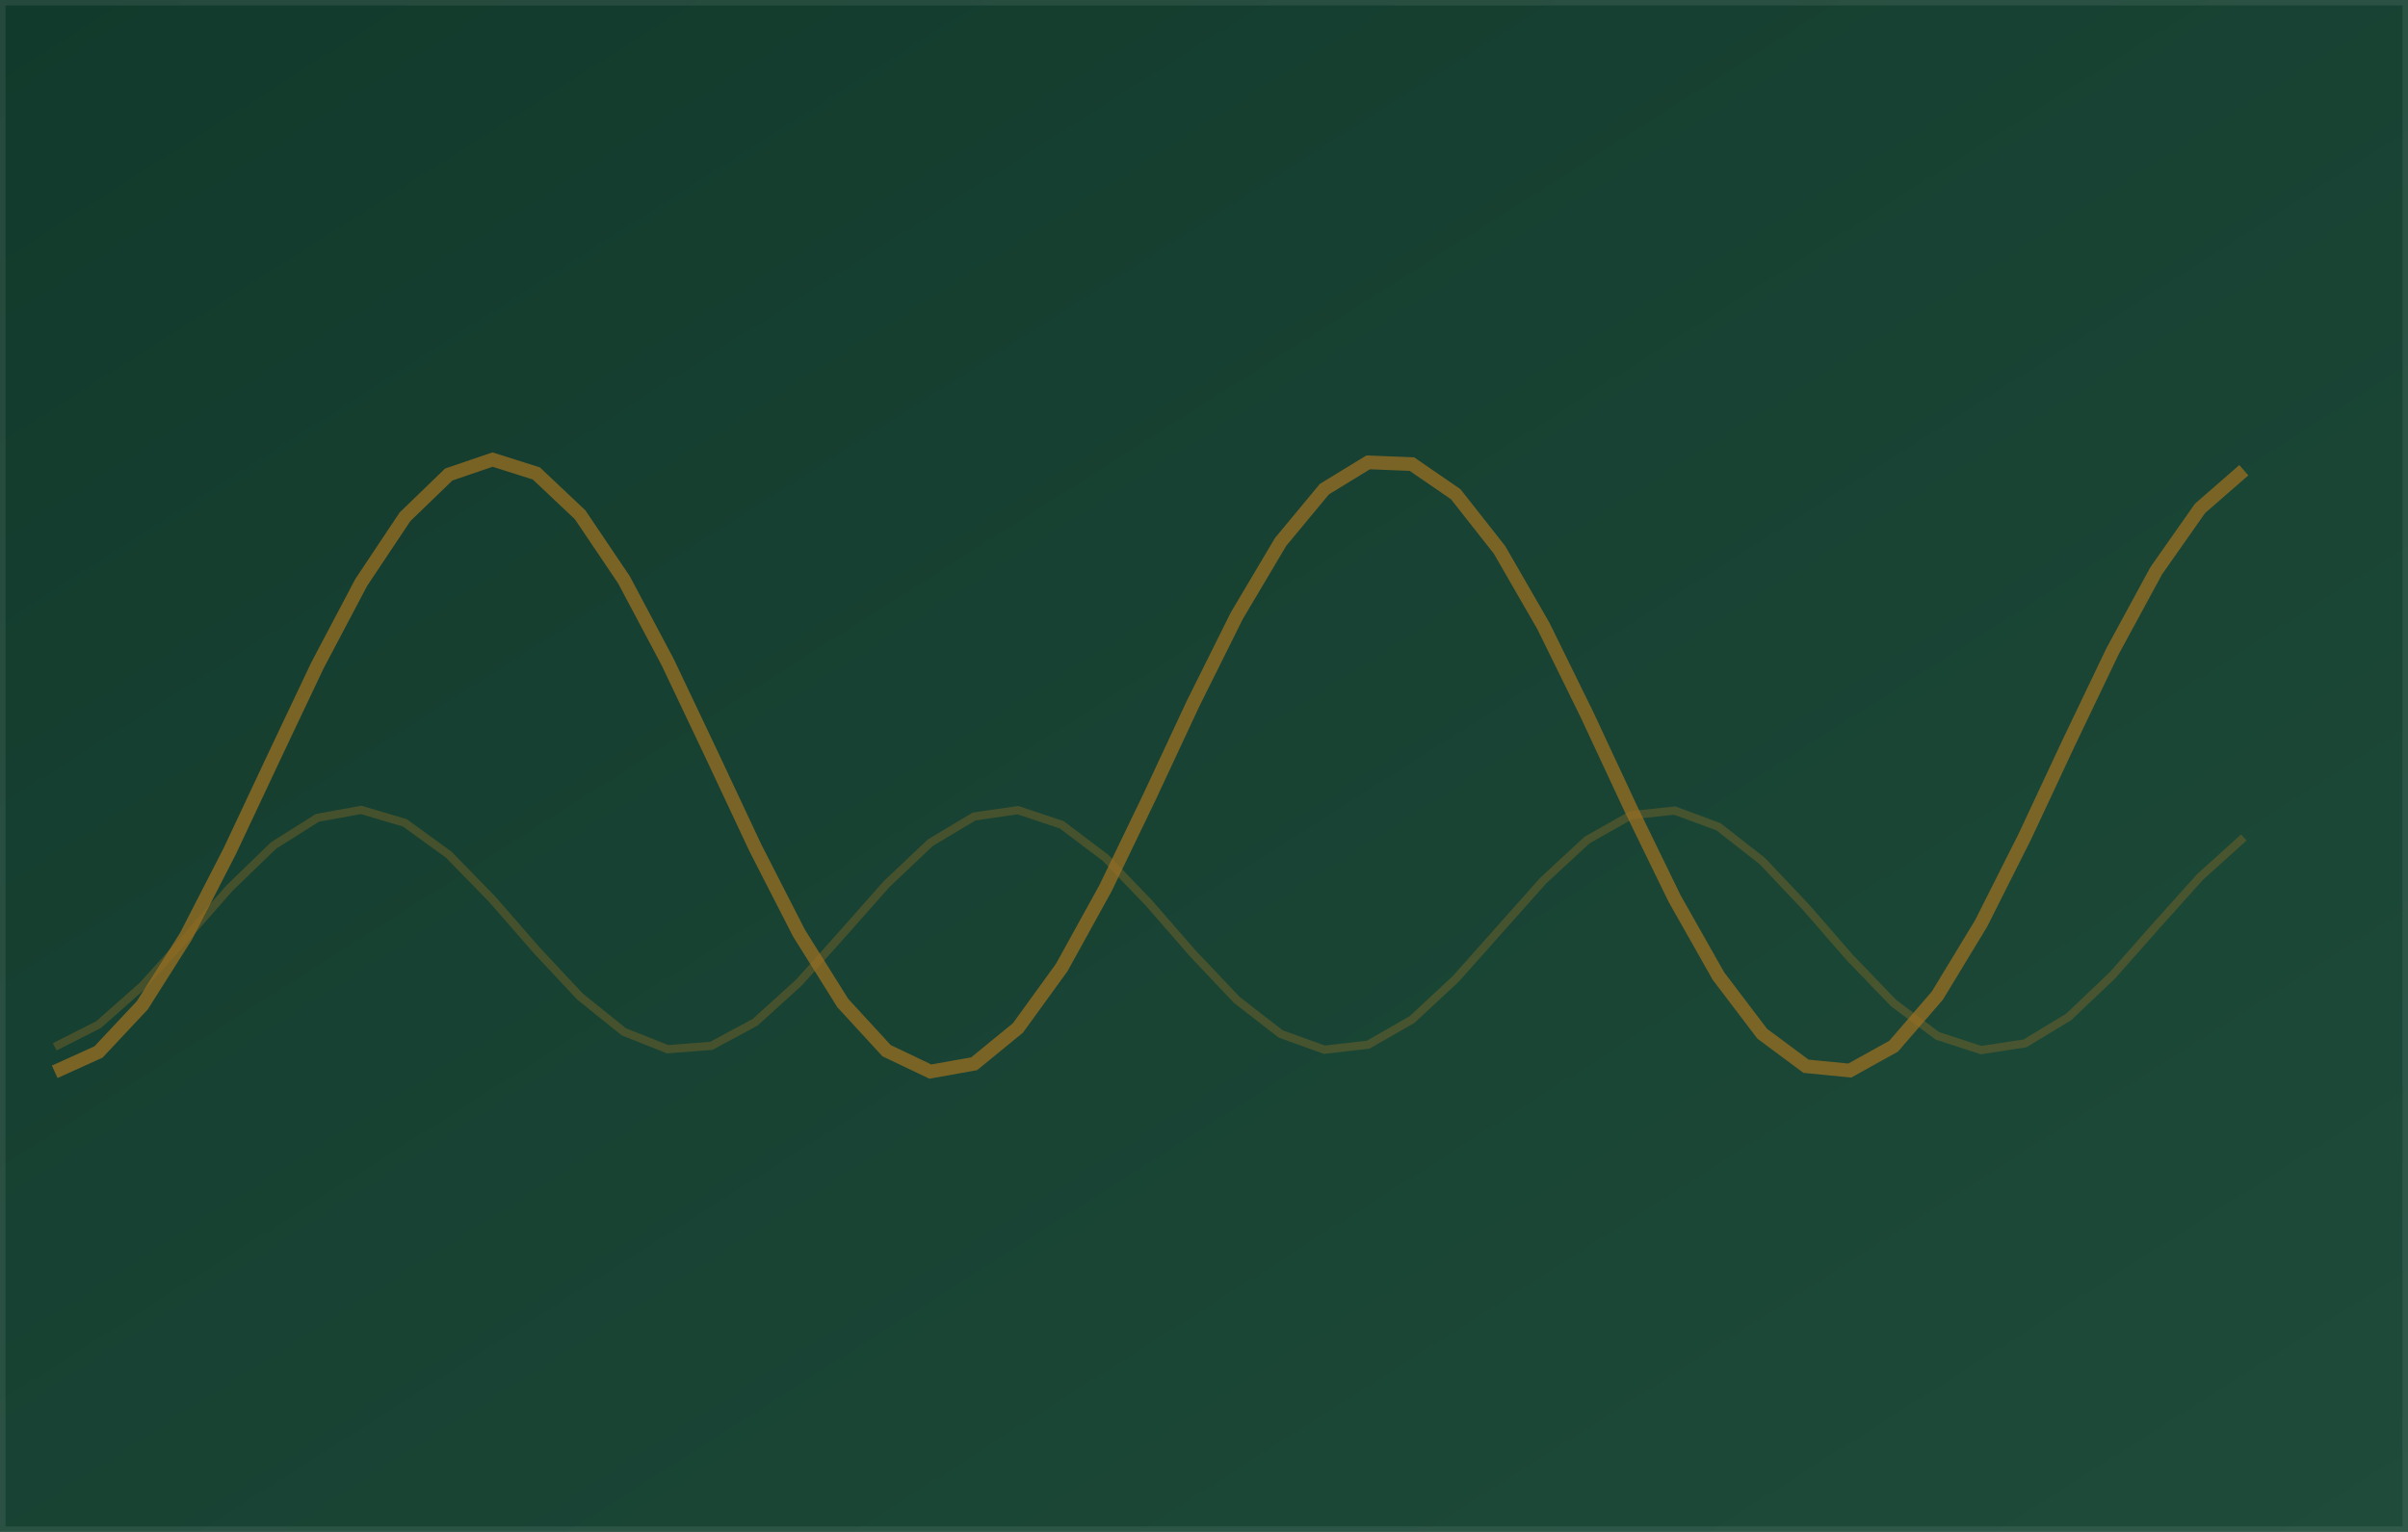
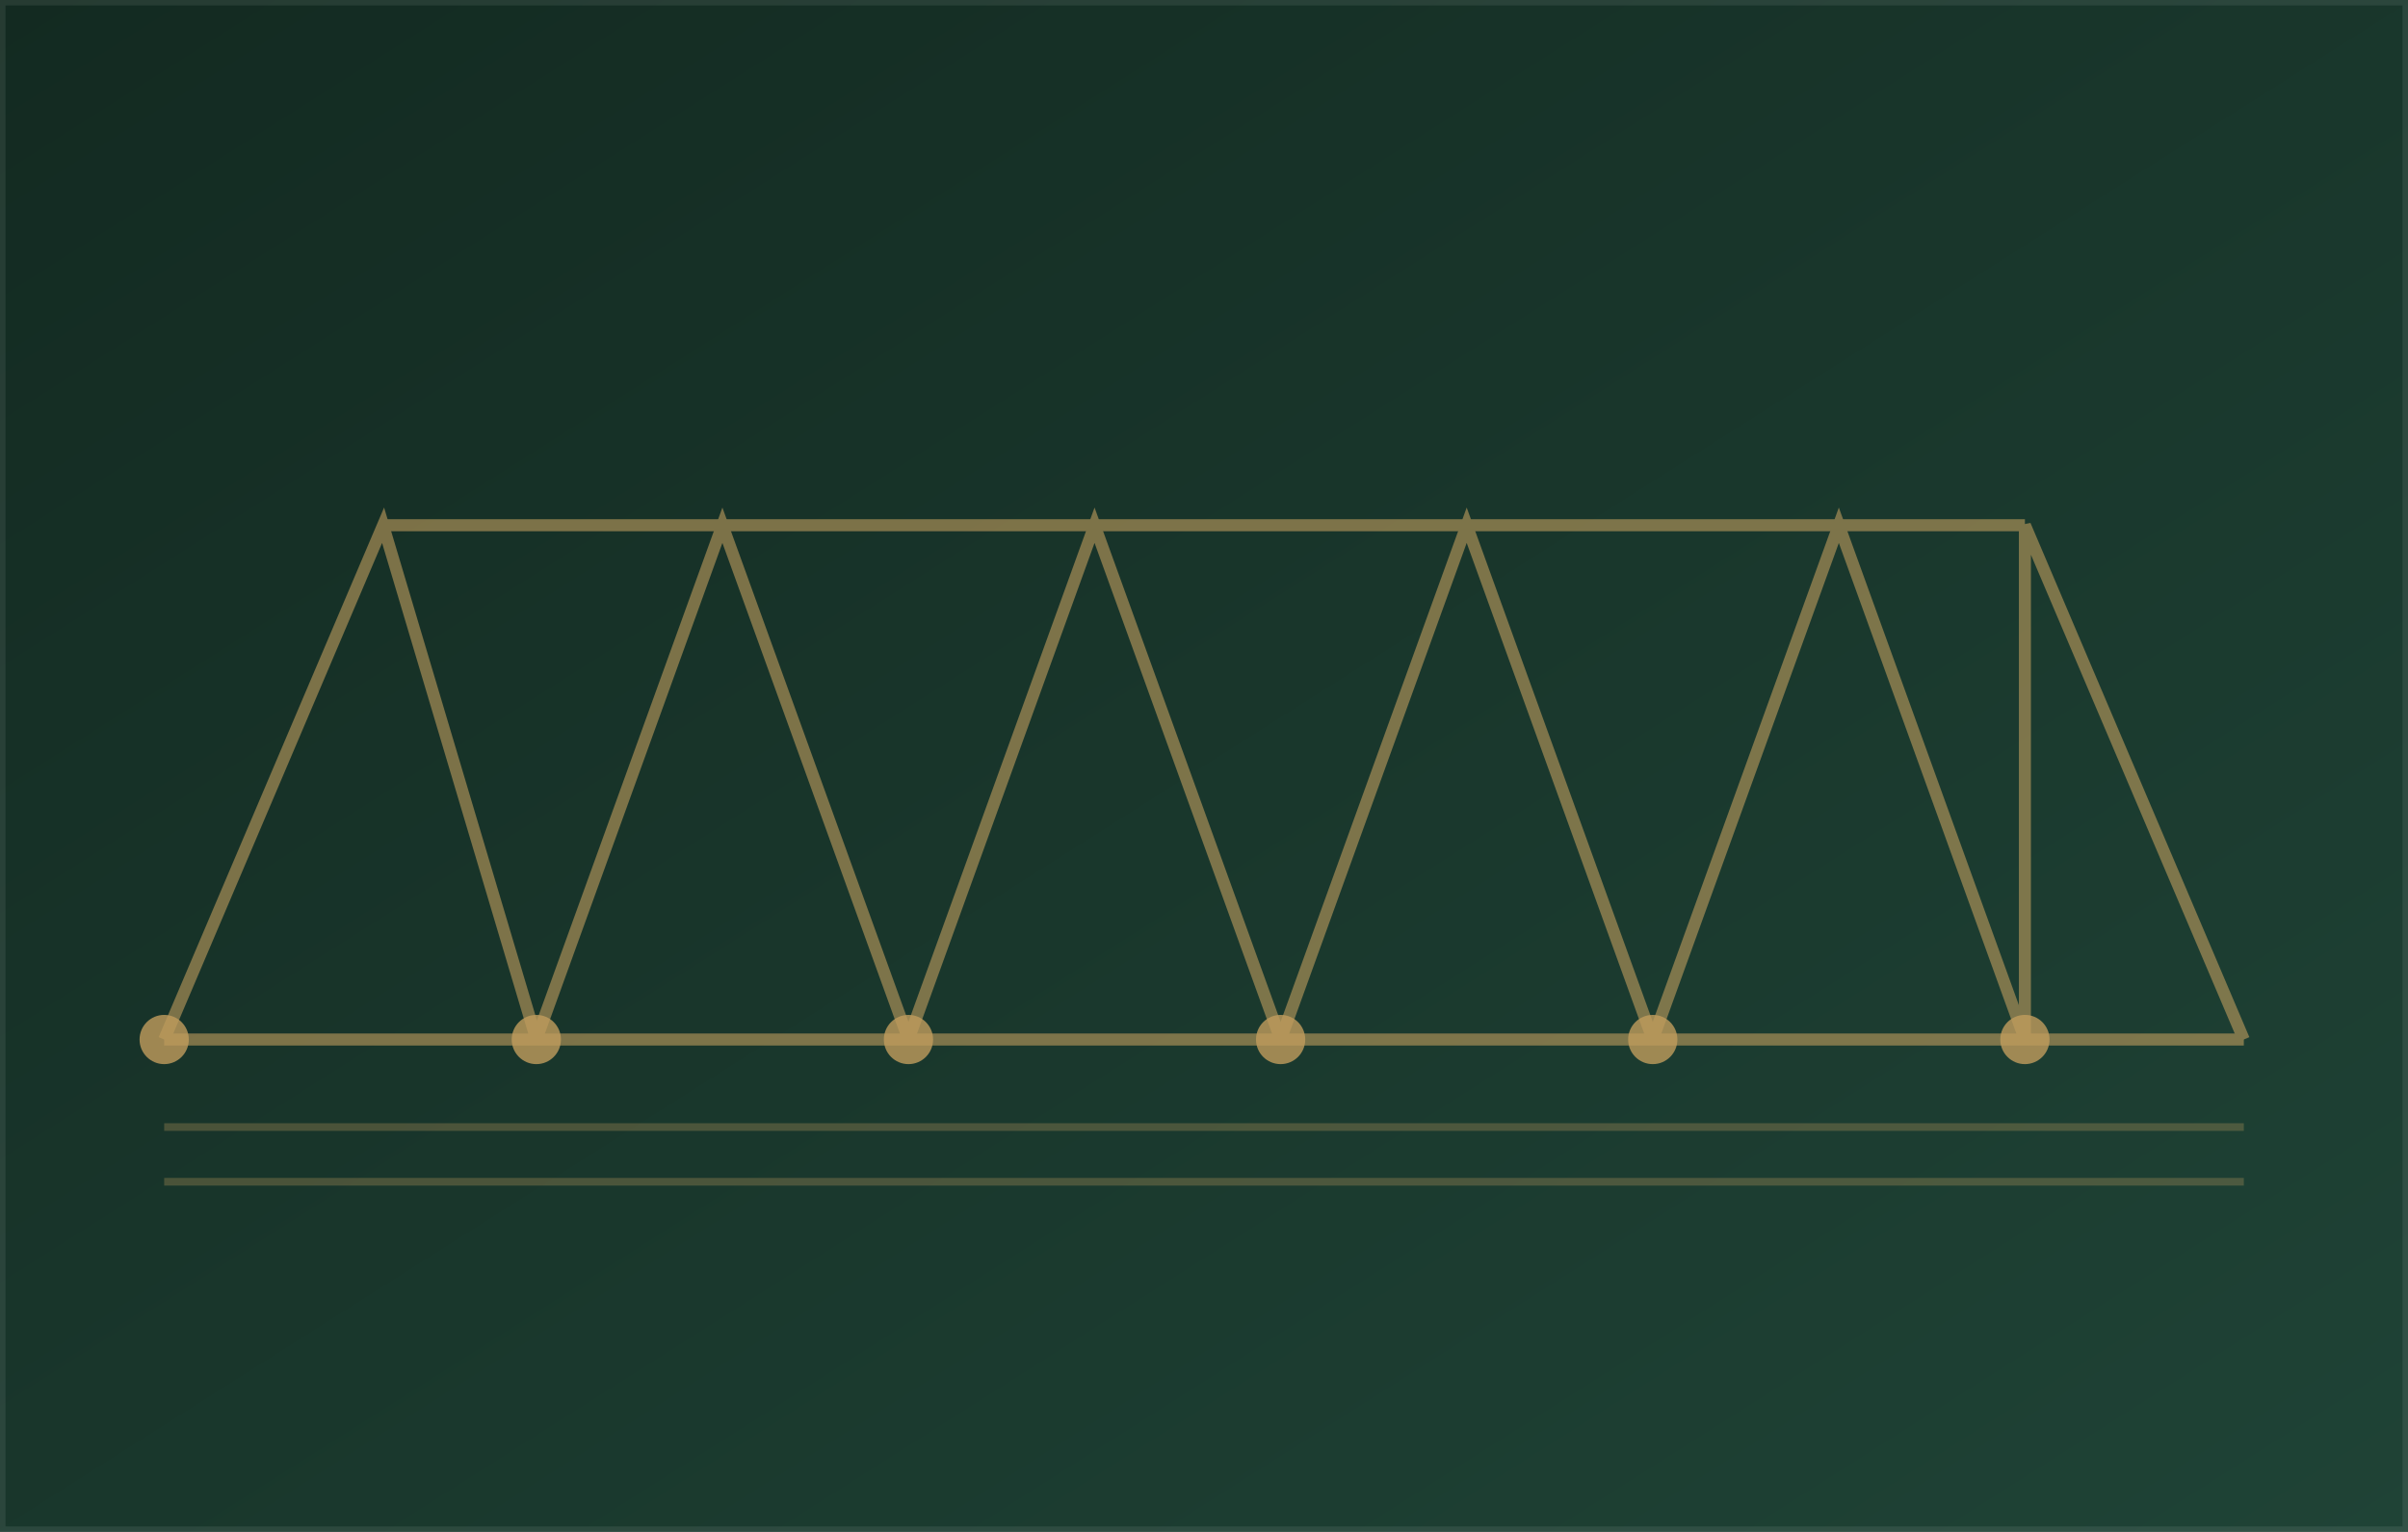
<svg xmlns="http://www.w3.org/2000/svg" viewBox="0 0 440 280" role="img" aria-label="Civil Engineering" preserveAspectRatio="xMidYMid slice">
  <defs>
    <linearGradient id="g" x1="0" y1="0" x2="1" y2="1">
-       <stop offset="0%" stop-color="#123A2C" />
-       <stop offset="100%" stop-color="#1E4B3A" />
+       <stop offset="0%" stop-color="#132A21" />
+       <stop offset="100%" stop-color="#1F4336" />
    </linearGradient>
+     <clipPath id="c">
+       <rect width="440" height="280" />
+     </clipPath>
  </defs>
  <rect width="440" height="280" fill="url(#g)" />
-   <g>
-     <polyline points="10,195.903 18,192.279 26,183.745 34,171.102 42,155.537 50,138.513 58,121.629 66,106.47 74,94.461 82,86.729 90,84.001 98,86.533 106,94.087 114,105.954 122,121.018 130,137.866 138,154.914 146,170.561 154,183.338 162,192.044 170,195.861 178,194.431 186,187.889 194,176.848 202,162.347 210,145.746 218,128.605 226,112.535 234,99.045 242,89.401 250,84.51 258,84.832 266,90.335 274,100.503 282,114.382 290,130.666 298,147.828 306,164.254 314,178.402 322,188.942 330,194.886 338,195.674 346,191.233 354,181.979 362,168.783 370,152.883 378,135.772 386,119.059 394,104.313 402,92.919 410,85.947" stroke="#9A6F22" stroke-width="2.5" fill="none" opacity=".75" />
-     <polyline points="10,191.338 18,187.285 26,180.213 34,171.357 42,162.263 50,154.522 58,149.484 66,148.029 74,150.413 82,156.218 90,164.431 98,173.616 106,182.17 114,188.598 122,191.777 130,191.152 138,186.832 146,179.572 154,170.64 162,161.596 170,154.02 178,149.236 186,148.078 194,150.75 202,156.785 210,165.128 218,174.322 226,182.761 234,188.971 242,191.867 250,190.944 258,186.362 266,178.922 274,169.923 282,160.938 290,153.536 298,149.01 306,148.15 314,151.107 322,157.365 330,165.83 338,175.023 346,183.338 354,189.324 362,191.934 370,190.713 378,185.874 386,178.261 394,169.206 402,160.289 410,153.069" stroke="#9A6F22" stroke-width="1.5" fill="none" opacity=".35" />
+   <g clip-path="url(#c)">
+     <g stroke="#C09C5D" fill="none" stroke-width="2.2" opacity=".6">
+       <path d="M30 190 H410" />
+       <path d="M70 96 H370" />
+       <path d="M30 190 L70 96 L98 190" />
+       <path d="M98 190 L132 96 L166 190" />
+       <path d="M166 190 L200 96 L234 190" />
+       <path d="M234 190 L268 96 L302 190" />
+       <path d="M302 190 L336 96 L370 190" />
+       <path d="M370 190 L370 96 L410 190" />
+     </g>
+     <g fill="#C09C5D" opacity=".8">
+       <circle cx="30" cy="190" r="4.5" />
+       <circle cx="98" cy="190" r="4.5" />
+       <circle cx="166" cy="190" r="4.5" />
+       <circle cx="234" cy="190" r="4.5" />
+       <circle cx="302" cy="190" r="4.5" />
+       <circle cx="370" cy="190" r="4.5" />
+     </g>
+     <g stroke="#C09C5D" stroke-width="1.4" opacity=".3">
+       <path d="M30 206 H410" />
+       <path d="M30 216 H410" />
+     </g>
  </g>
-   <rect width="440" height="280" fill="none" stroke="rgba(255,255,255,.08)" stroke-width="2" />
+   <rect width="440" height="280" fill="none" stroke="#FFFFFF" stroke-opacity=".08" stroke-width="2" />
</svg>
